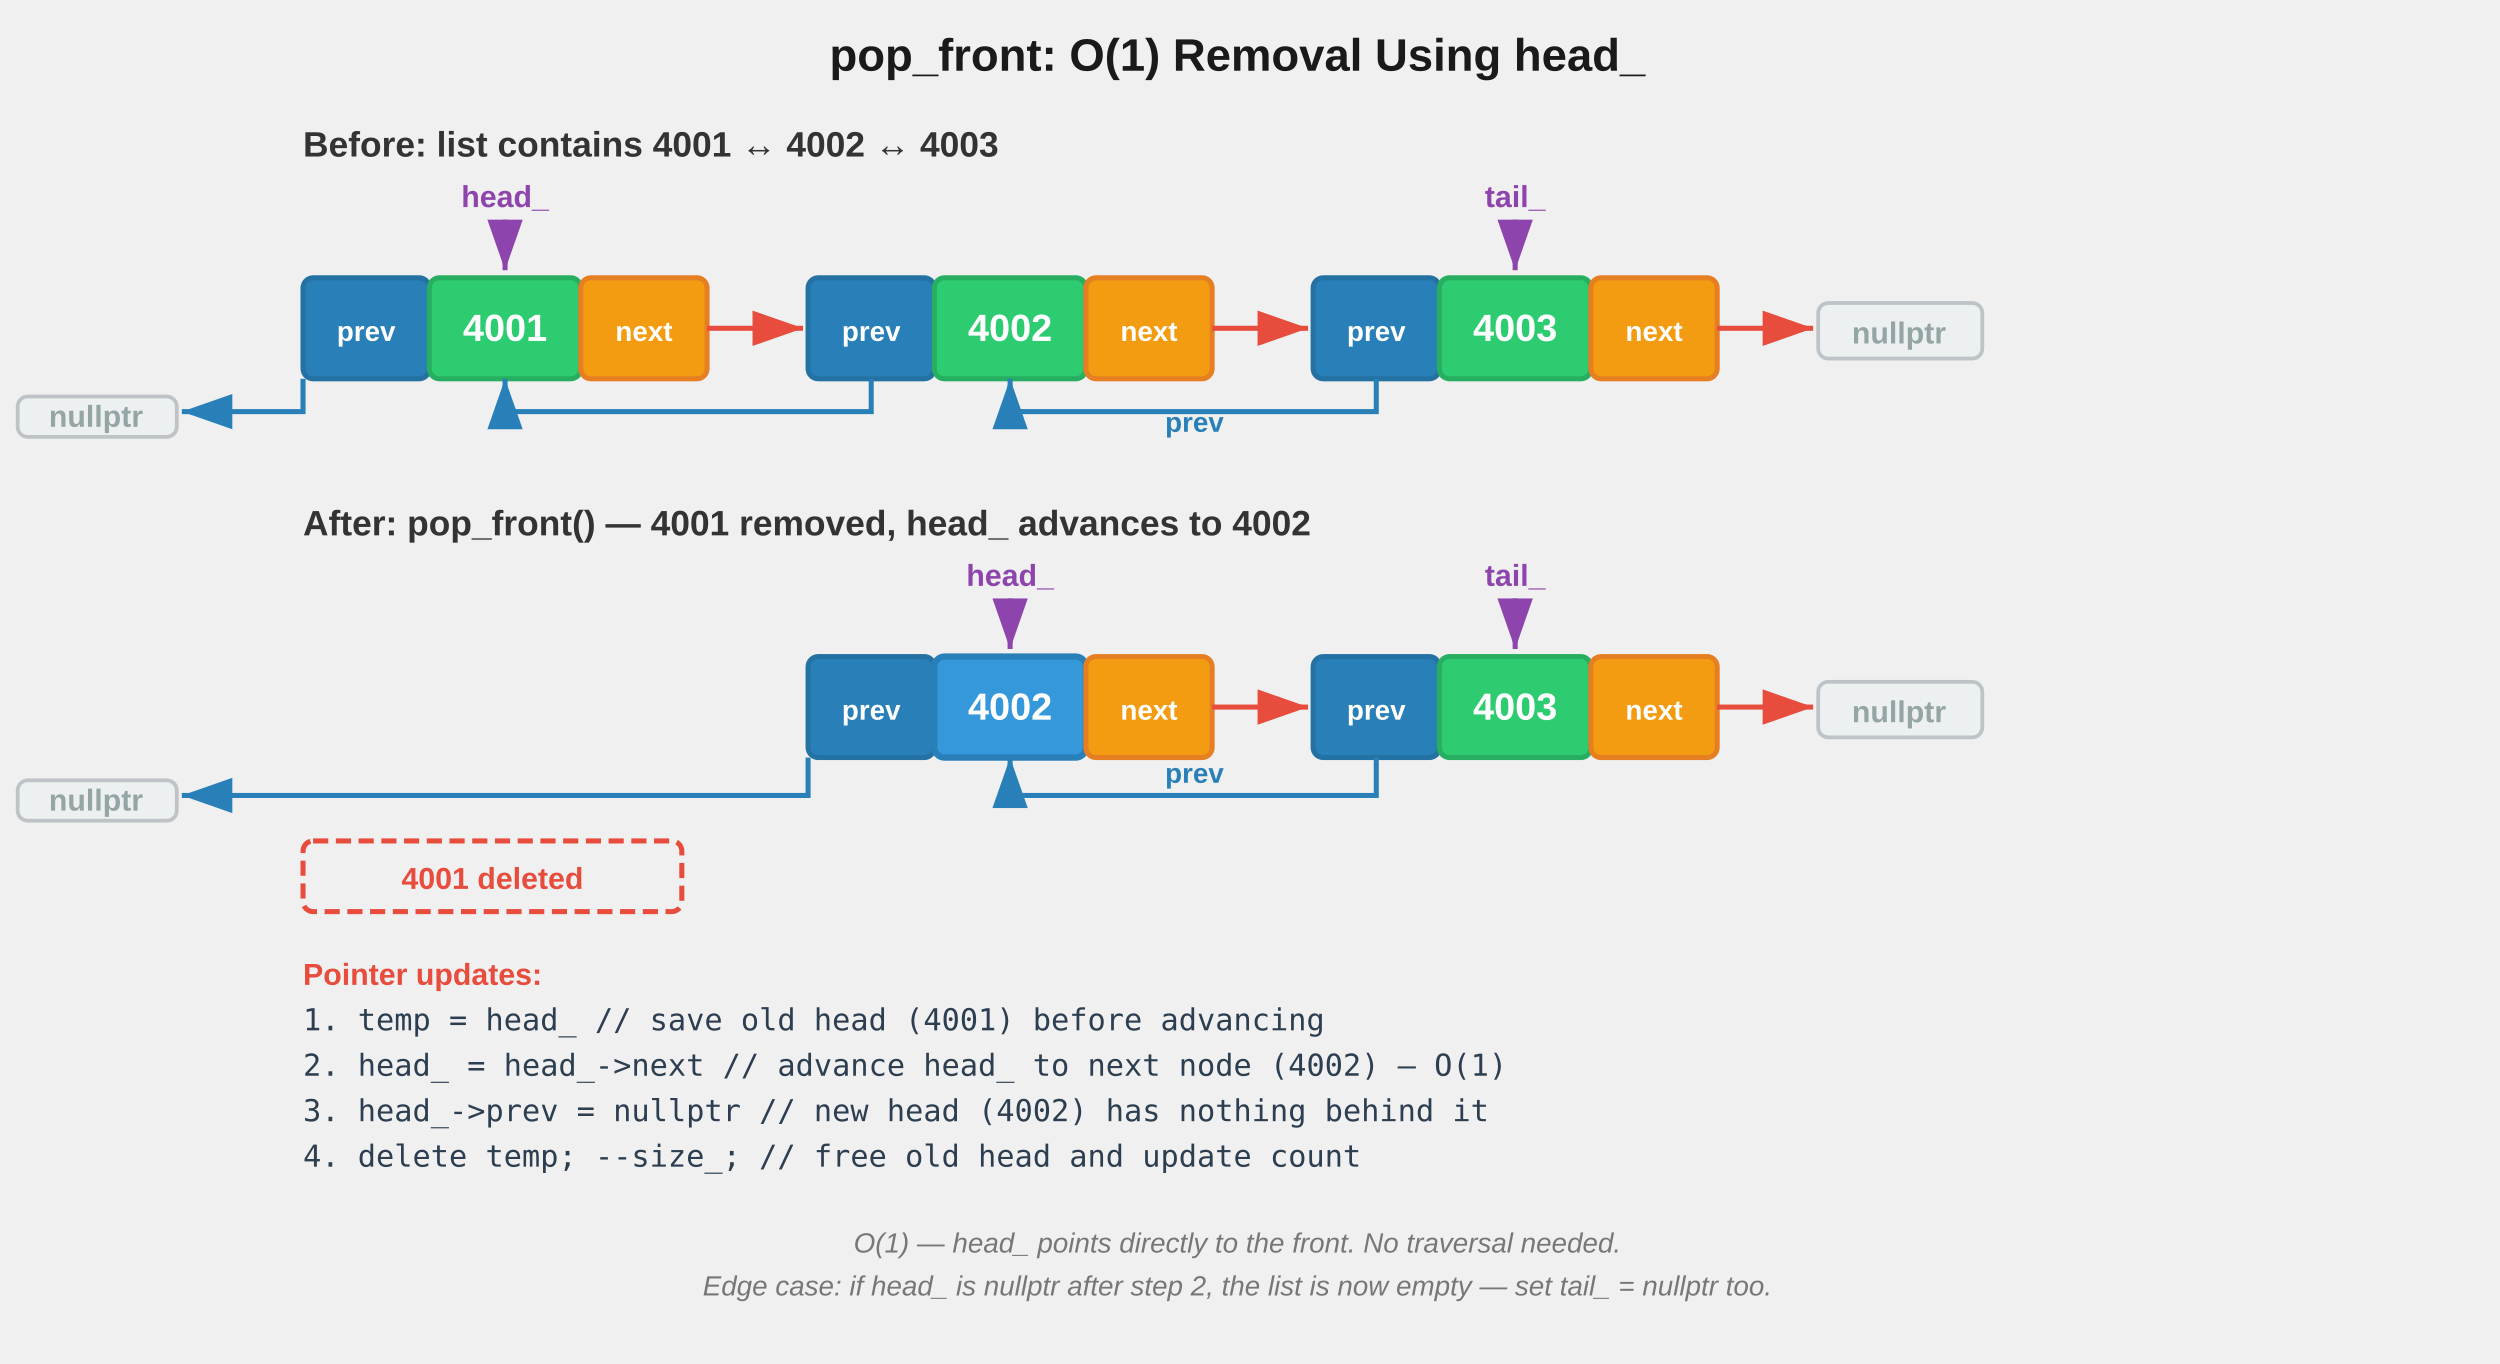
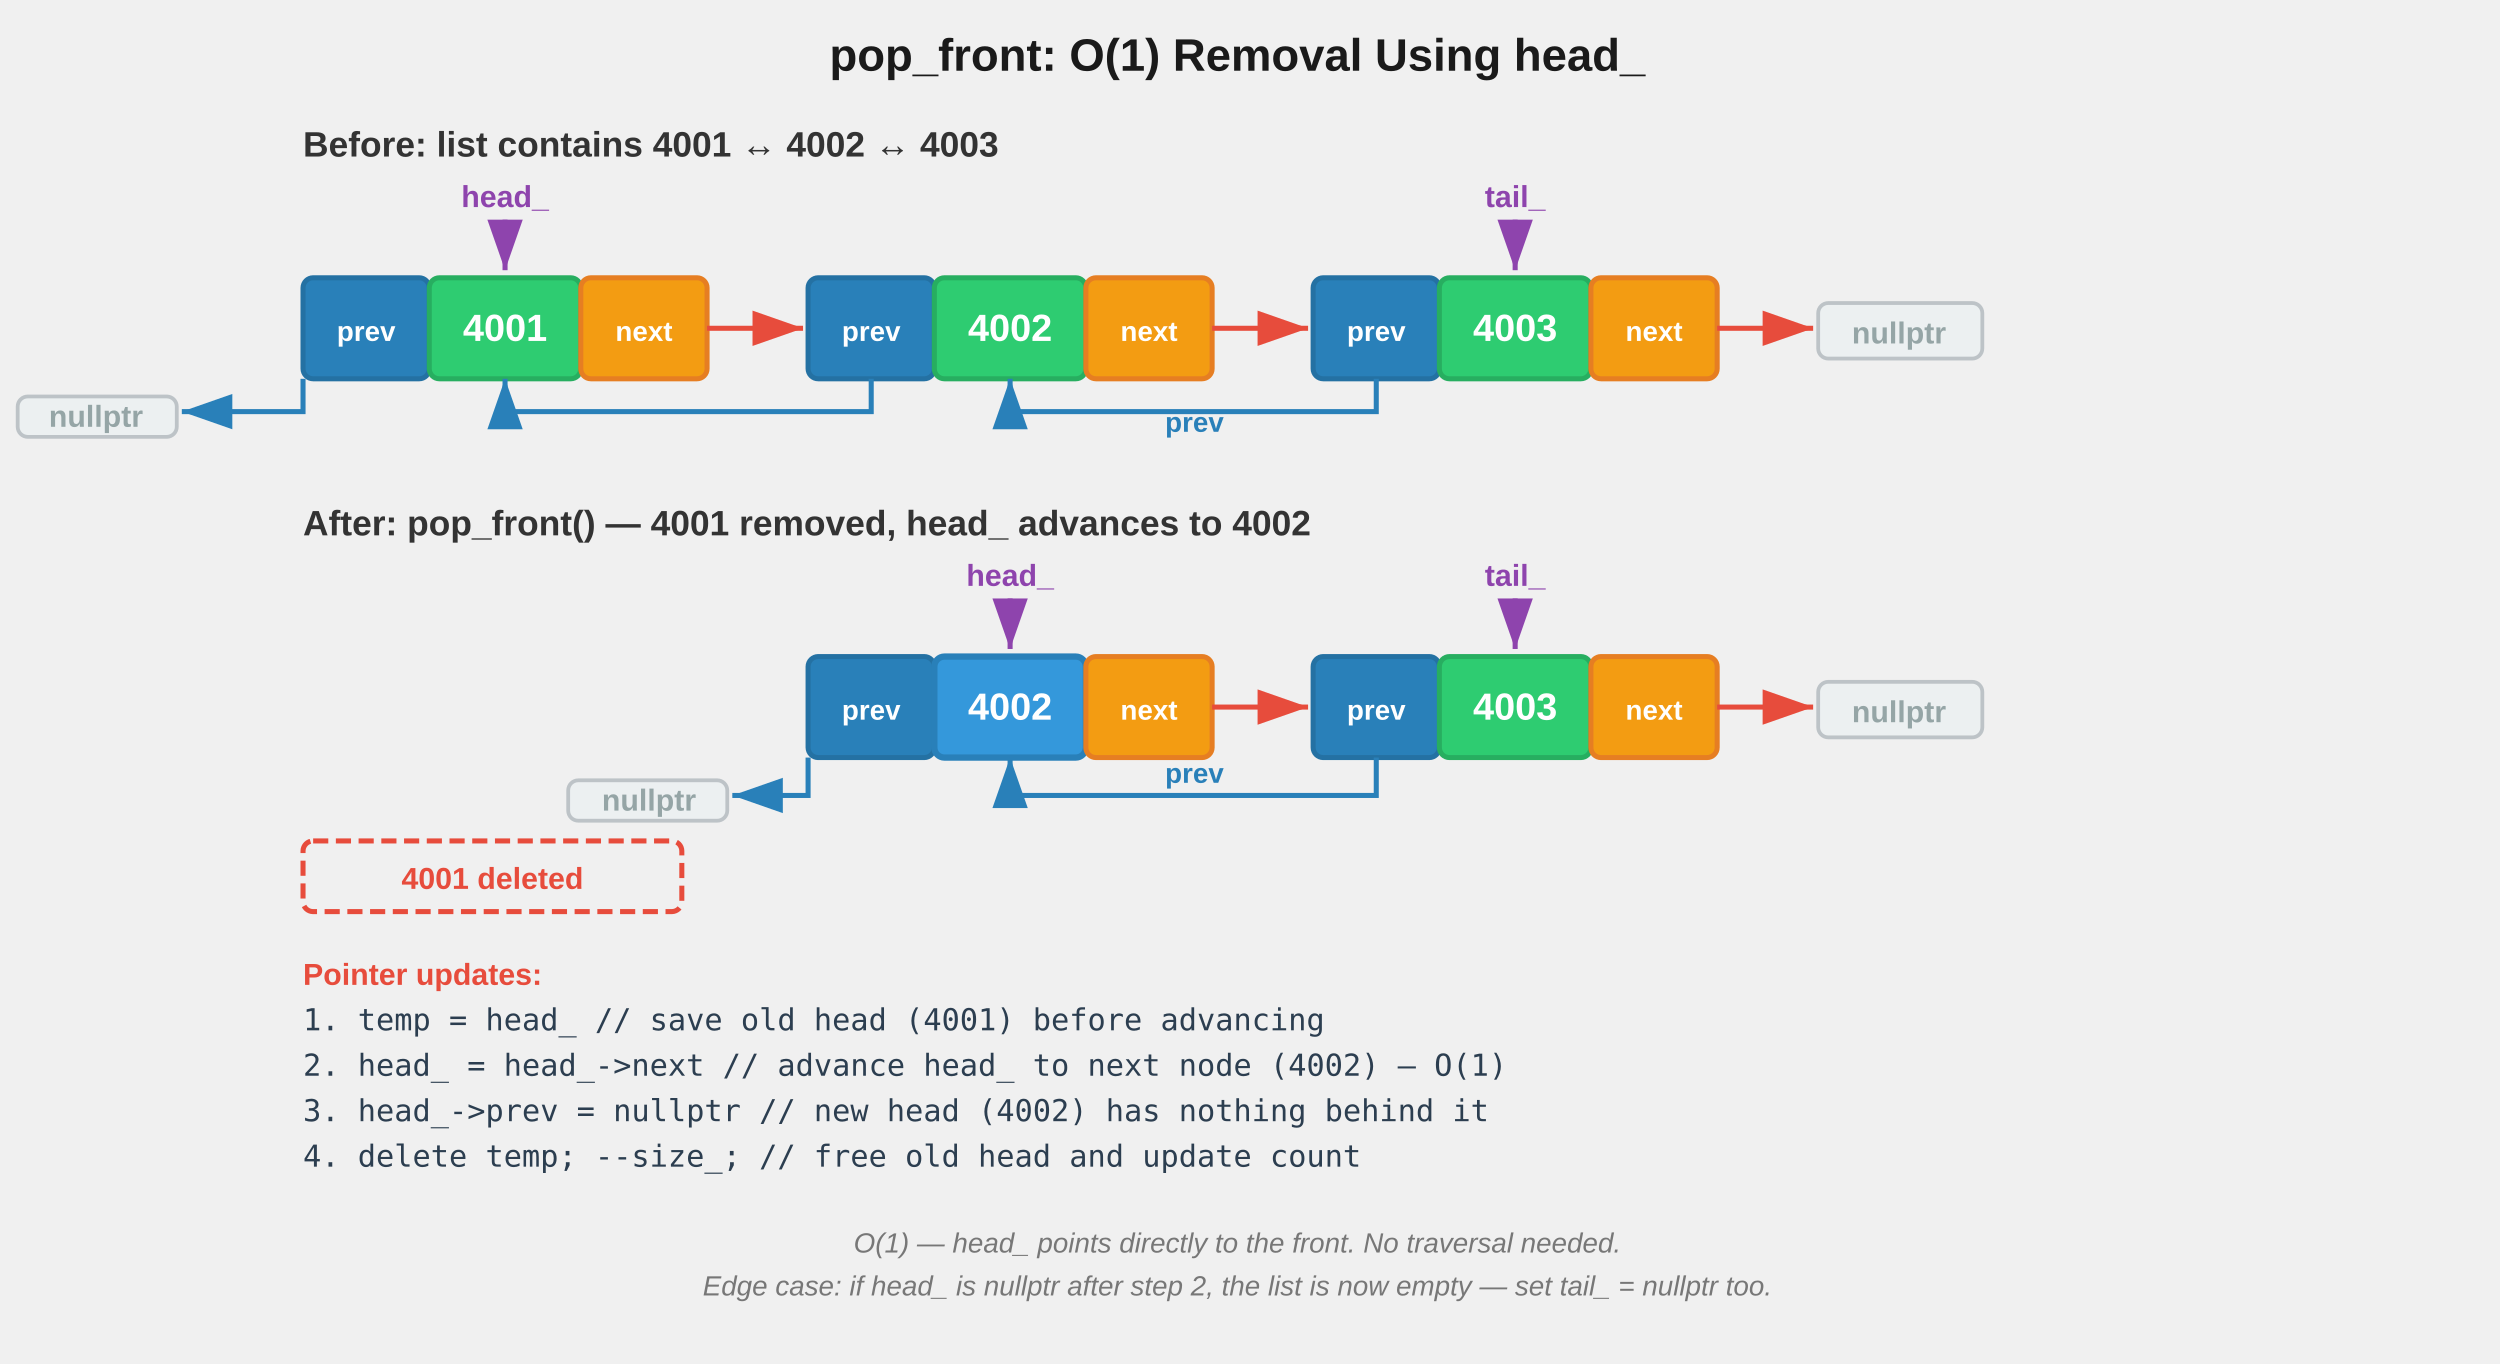
<svg xmlns="http://www.w3.org/2000/svg" viewBox="-90 0 990 540">
  <style>
    text { font-family: 'Segoe UI', Arial, sans-serif; }
    .title { font-size: 18px; font-weight: bold; fill: #1a1a1a; }
    .step-label { font-size: 14px; font-weight: bold; fill: #333; }
    .value { font-size: 15px; font-weight: bold; fill: #fff; }
    .field-label { font-size: 11px; font-weight: bold; fill: #fff; }
    .ptr-label { font-size: 12px; font-weight: bold; fill: #8e44ad; }
    .deleted { font-size: 12px; font-weight: bold; fill: #e74c3c; }
    .code { font-size: 12px; fill: #2c3e50; font-family: 'Consolas', monospace; }
    .note { font-size: 11px; fill: #777; font-style: italic; }
    .step-num { font-size: 12px; font-weight: bold; fill: #e74c3c; }
  </style>
  <defs>
    <marker id="arrow" markerWidth="10" markerHeight="7" refX="10" refY="3.5" orient="auto">
      <polygon points="0 0, 10 3.5, 0 7" fill="#e74c3c" />
    </marker>
    <marker id="arrow-blue" markerWidth="10" markerHeight="7" refX="10" refY="3.5" orient="auto">
      <polygon points="0 0, 10 3.5, 0 7" fill="#2980b9" />
    </marker>
    <marker id="ptr-arrow" markerWidth="10" markerHeight="7" refX="10" refY="3.5" orient="auto">
      <polygon points="0 0, 10 3.5, 0 7" fill="#8e44ad" />
    </marker>
  </defs>
  <text x="400" y="28" text-anchor="middle" class="title">pop_front: O(1) Removal Using head_</text>
  <text x="30" y="62" class="step-label">Before: list contains 4001 ↔ 4002 ↔ 4003</text>
  <text x="110" y="82" text-anchor="middle" class="ptr-label">head_</text>
  <line x1="110" y1="87" x2="110" y2="107" stroke="#8e44ad" stroke-width="2" marker-end="url(#ptr-arrow)" />
  <rect x="30" y="110" width="50" height="40" rx="4" fill="#2980b9" stroke="#2471a3" stroke-width="2" />
  <rect x="80" y="110" width="60" height="40" rx="4" fill="#2ecc71" stroke="#27ae60" stroke-width="2" />
  <rect x="140" y="110" width="50" height="40" rx="4" fill="#f39c12" stroke="#e67e22" stroke-width="2" />
  <text x="55" y="135" text-anchor="middle" class="field-label">prev</text>
  <text x="110" y="135" text-anchor="middle" class="value">4001</text>
  <text x="165" y="135" text-anchor="middle" class="field-label">next</text>
  <line x1="190" y1="130" x2="228" y2="130" stroke="#e74c3c" stroke-width="2" marker-end="url(#arrow)" />
  <rect x="230" y="110" width="50" height="40" rx="4" fill="#2980b9" stroke="#2471a3" stroke-width="2" />
  <rect x="280" y="110" width="60" height="40" rx="4" fill="#2ecc71" stroke="#27ae60" stroke-width="2" />
  <rect x="340" y="110" width="50" height="40" rx="4" fill="#f39c12" stroke="#e67e22" stroke-width="2" />
  <text x="255" y="135" text-anchor="middle" class="field-label">prev</text>
  <text x="310" y="135" text-anchor="middle" class="value">4002</text>
  <text x="365" y="135" text-anchor="middle" class="field-label">next</text>
  <line x1="390" y1="130" x2="428" y2="130" stroke="#e74c3c" stroke-width="2" marker-end="url(#arrow)" />
  <rect x="430" y="110" width="50" height="40" rx="4" fill="#2980b9" stroke="#2471a3" stroke-width="2" />
  <rect x="480" y="110" width="60" height="40" rx="4" fill="#2ecc71" stroke="#27ae60" stroke-width="2" />
  <rect x="540" y="110" width="50" height="40" rx="4" fill="#f39c12" stroke="#e67e22" stroke-width="2" />
  <text x="455" y="135" text-anchor="middle" class="field-label">prev</text>
  <text x="510" y="135" text-anchor="middle" class="value">4003</text>
  <text x="565" y="135" text-anchor="middle" class="field-label">next</text>
  <text x="510" y="82" text-anchor="middle" class="ptr-label">tail_</text>
  <line x1="510" y1="87" x2="510" y2="107" stroke="#8e44ad" stroke-width="2" marker-end="url(#ptr-arrow)" />
  <line x1="590" y1="130" x2="628" y2="130" stroke="#e74c3c" stroke-width="2" marker-end="url(#arrow)" />
  <rect x="630" y="120" width="65" height="22" rx="4" fill="#ecf0f1" stroke="#bdc3c7" stroke-width="1.5" />
  <text x="662" y="136" text-anchor="middle" style="font-size: 12px; fill: #95a5a6; font-weight: bold;">nullptr</text>
  <path d="M 455 150 L 455 163 L 310 163 L 310 150" fill="none" stroke="#2980b9" stroke-width="2" marker-end="url(#arrow-blue)" />
  <path d="M 255 150 L 255 163 L 110 163 L 110 150" fill="none" stroke="#2980b9" stroke-width="2" marker-end="url(#arrow-blue)" />
  <text x="383" y="171" text-anchor="middle" class="note" style="fill: #2980b9; font-style: normal; font-weight: bold;">prev</text>
  <path d="M 30 150 L 30 163 L -18 163" fill="none" stroke="#2980b9" stroke-width="2" marker-end="url(#arrow-blue)" />
  <rect x="-83" y="157" width="63" height="16" rx="4" fill="#ecf0f1" stroke="#bdc3c7" stroke-width="1.5" />
  <text x="-52" y="169" text-anchor="middle" style="font-size: 12px; fill: #95a5a6; font-weight: bold;">nullptr</text>
  <text x="30" y="212" class="step-label">After: pop_front() — 4001 removed, head_ advances to 4002</text>
  <text x="310" y="232" text-anchor="middle" class="ptr-label">head_</text>
  <line x1="310" y1="237" x2="310" y2="257" stroke="#8e44ad" stroke-width="2" marker-end="url(#ptr-arrow)" />
  <text x="510" y="232" text-anchor="middle" class="ptr-label">tail_</text>
  <line x1="510" y1="237" x2="510" y2="257" stroke="#8e44ad" stroke-width="2" marker-end="url(#ptr-arrow)" />
  <rect x="230" y="260" width="50" height="40" rx="4" fill="#2980b9" stroke="#2471a3" stroke-width="2" />
  <rect x="280" y="260" width="60" height="40" rx="4" fill="#3498db" stroke="#2980b9" stroke-width="2.5" />
  <rect x="340" y="260" width="50" height="40" rx="4" fill="#f39c12" stroke="#e67e22" stroke-width="2" />
  <text x="255" y="285" text-anchor="middle" class="field-label">prev</text>
  <text x="310" y="285" text-anchor="middle" class="value">4002</text>
  <text x="365" y="285" text-anchor="middle" class="field-label">next</text>
  <line x1="390" y1="280" x2="428" y2="280" stroke="#e74c3c" stroke-width="2" marker-end="url(#arrow)" />
  <rect x="430" y="260" width="50" height="40" rx="4" fill="#2980b9" stroke="#2471a3" stroke-width="2" />
  <rect x="480" y="260" width="60" height="40" rx="4" fill="#2ecc71" stroke="#27ae60" stroke-width="2" />
  <rect x="540" y="260" width="50" height="40" rx="4" fill="#f39c12" stroke="#e67e22" stroke-width="2" />
  <text x="455" y="285" text-anchor="middle" class="field-label">prev</text>
  <text x="510" y="285" text-anchor="middle" class="value">4003</text>
  <text x="565" y="285" text-anchor="middle" class="field-label">next</text>
  <line x1="590" y1="280" x2="628" y2="280" stroke="#e74c3c" stroke-width="2" marker-end="url(#arrow)" />
  <rect x="630" y="270" width="65" height="22" rx="4" fill="#ecf0f1" stroke="#bdc3c7" stroke-width="1.5" />
  <text x="662" y="286" text-anchor="middle" style="font-size: 12px; fill: #95a5a6; font-weight: bold;">nullptr</text>
  <path d="M 455 300 L 455 315 L 310 315 L 310 300" fill="none" stroke="#2980b9" stroke-width="2" marker-end="url(#arrow-blue)" />
  <text x="383" y="310" text-anchor="middle" class="note" style="fill: #2980b9; font-style: normal; font-weight: bold;">prev</text>
-   <path d="M 230 300 L 230 315 L -18 315" fill="none" stroke="#2980b9" stroke-width="2" marker-end="url(#arrow-blue)" />
-   <rect x="-83" y="309" width="63" height="16" rx="4" fill="#ecf0f1" stroke="#bdc3c7" stroke-width="1.5" />
-   <text x="-52" y="321" text-anchor="middle" style="font-size: 12px; fill: #95a5a6; font-weight: bold;">nullptr</text>
+   <path d="M 230 300 L 230 315 L 200 315" fill="none" stroke="#2980b9" stroke-width="2" marker-end="url(#arrow-blue)" />
+   <rect x="135" y="309" width="63" height="16" rx="4" fill="#ecf0f1" stroke="#bdc3c7" stroke-width="1.5" />
+   <text x="167" y="321" text-anchor="middle" style="font-size: 12px; fill: #95a5a6; font-weight: bold;">nullptr</text>
  <rect x="30" y="333" width="150" height="28" rx="4" fill="none" stroke="#e74c3c" stroke-width="2" stroke-dasharray="6,3" />
  <text x="105" y="352" text-anchor="middle" class="deleted">4001 deleted</text>
  <text x="30" y="390" class="step-num">Pointer updates:</text>
  <text x="30" y="408" class="code">1. temp   = head_              // save old head (4001) before advancing</text>
  <text x="30" y="426" class="code">2. head_  = head_-&gt;next        // advance head_ to next node (4002) — O(1)</text>
  <text x="30" y="444" class="code">3. head_-&gt;prev = nullptr       // new head (4002) has nothing behind it</text>
  <text x="30" y="462" class="code">4. delete temp; --size_;       // free old head and update count</text>
  <text x="400" y="496" text-anchor="middle" class="note">O(1) — head_ points directly to the front. No traversal needed.</text>
  <text x="400" y="513" text-anchor="middle" class="note">Edge case: if head_ is nullptr after step 2, the list is now empty — set tail_ = nullptr too.</text>
</svg>
